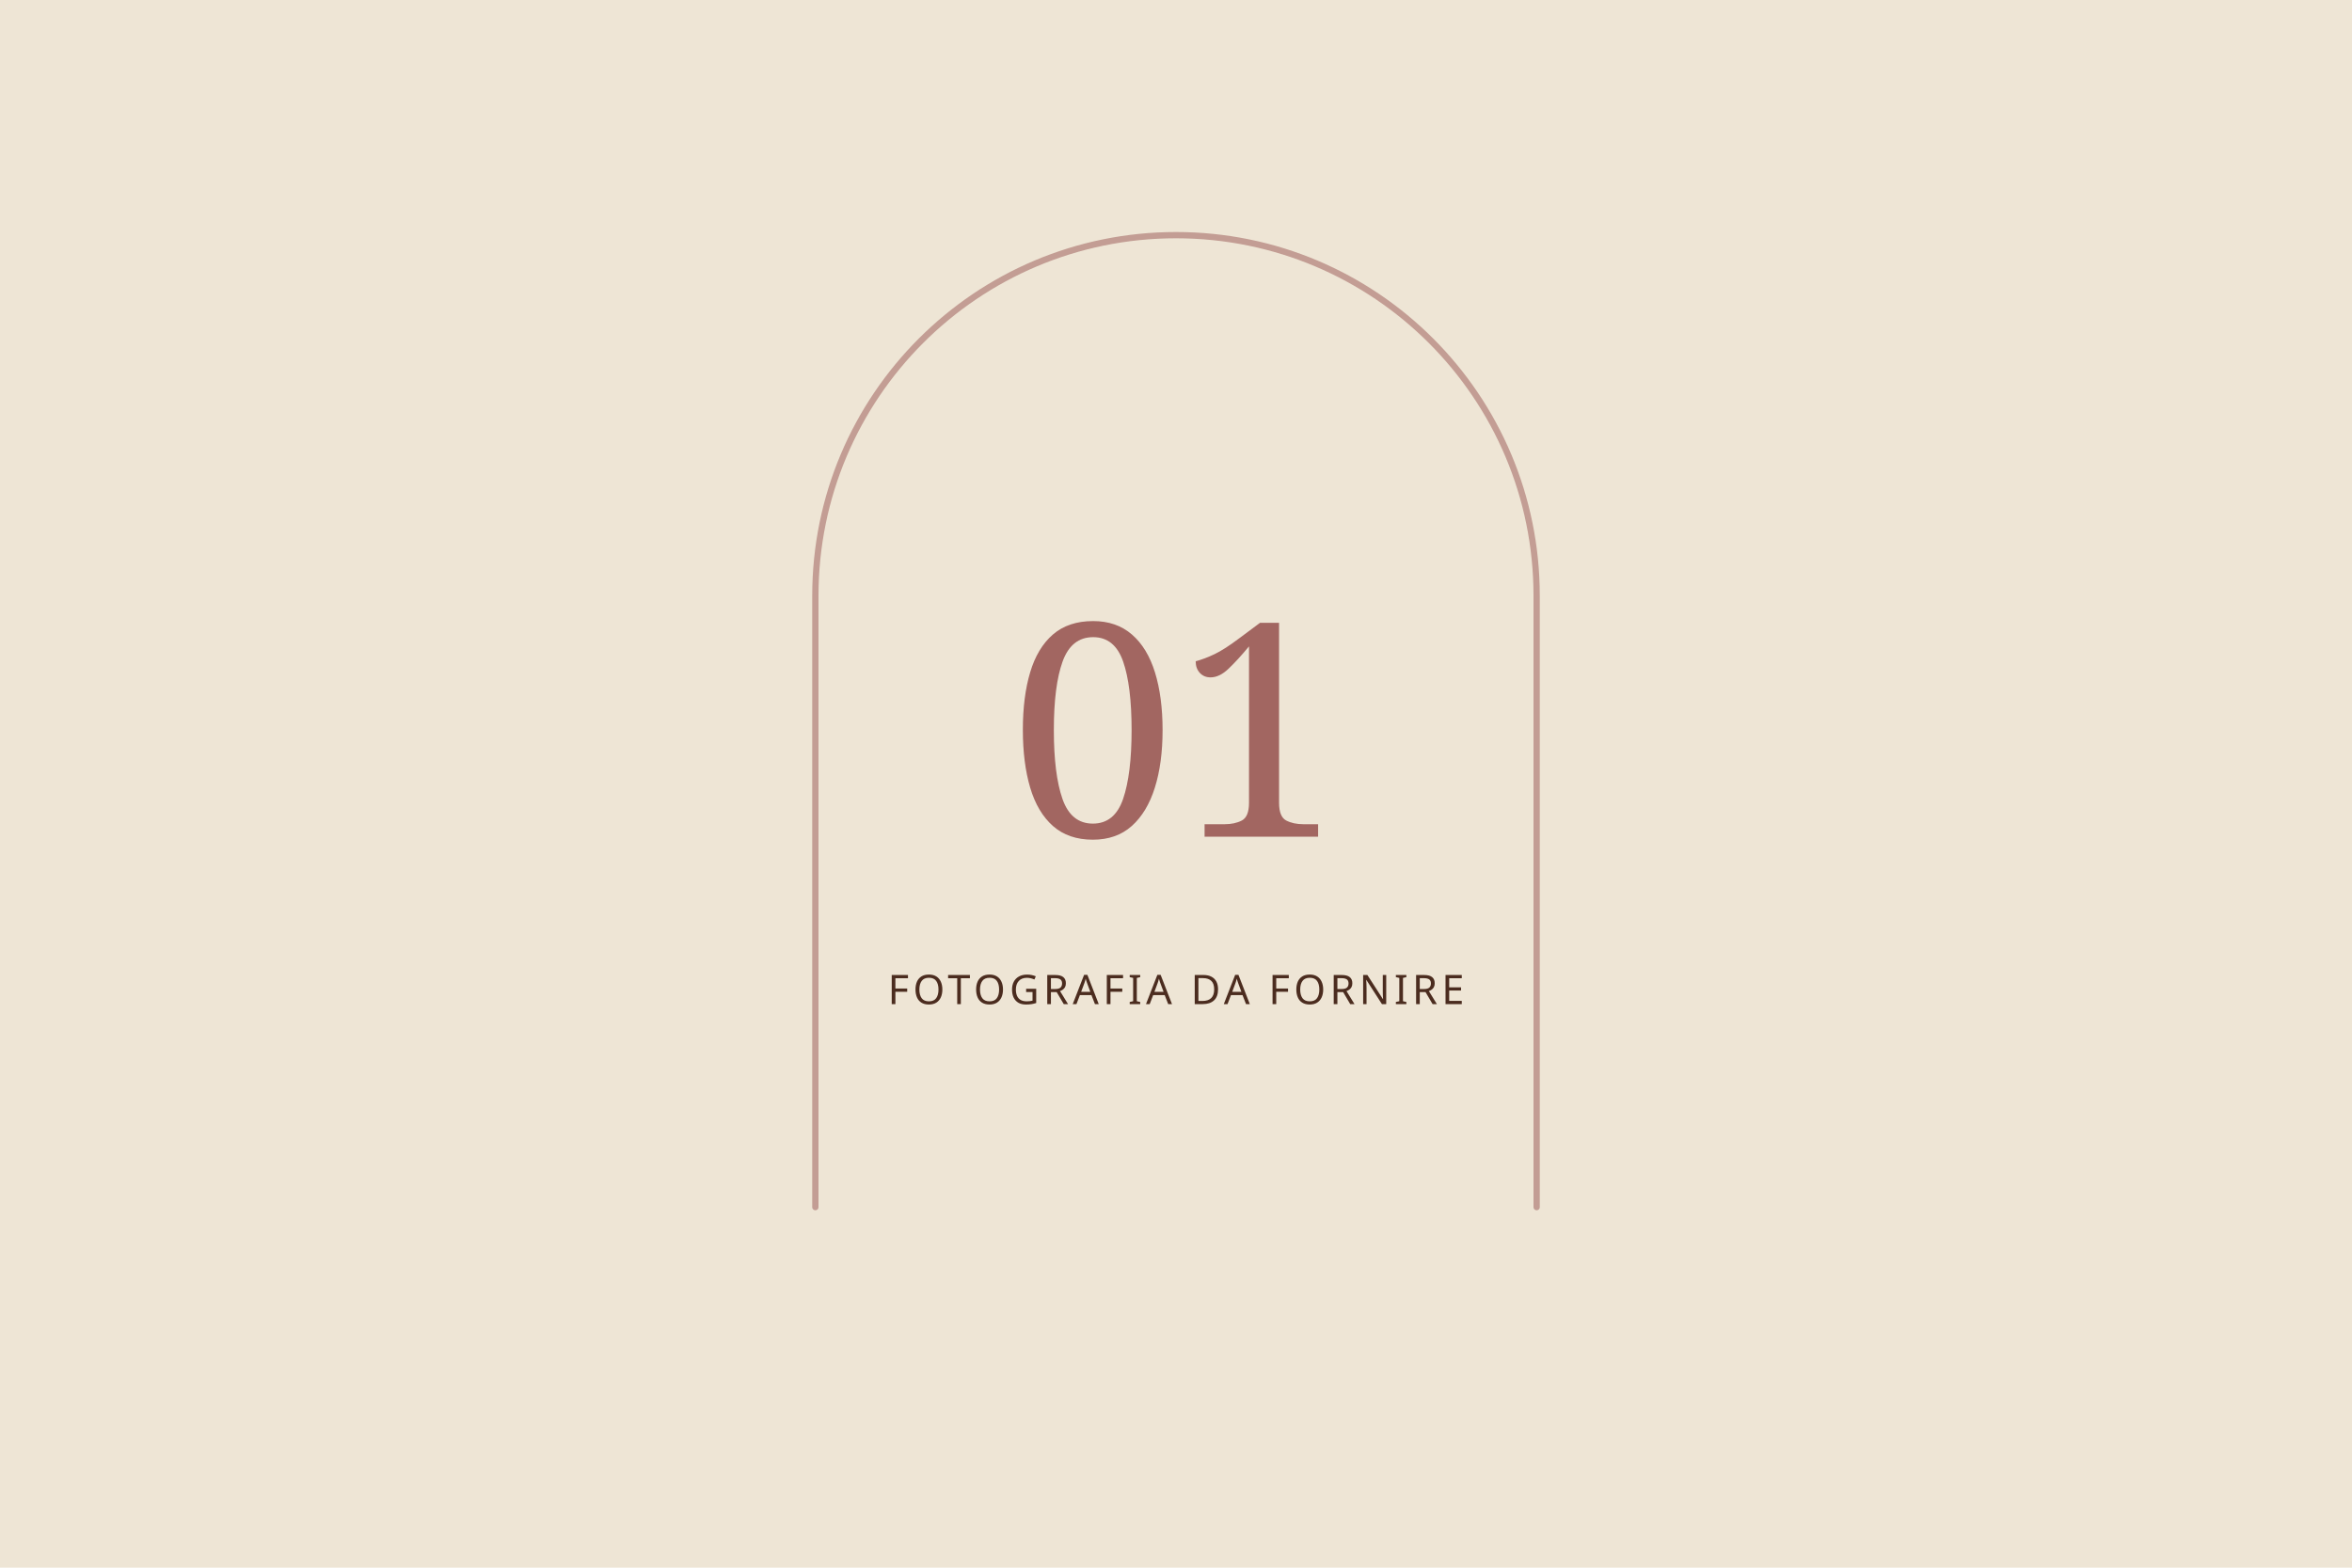
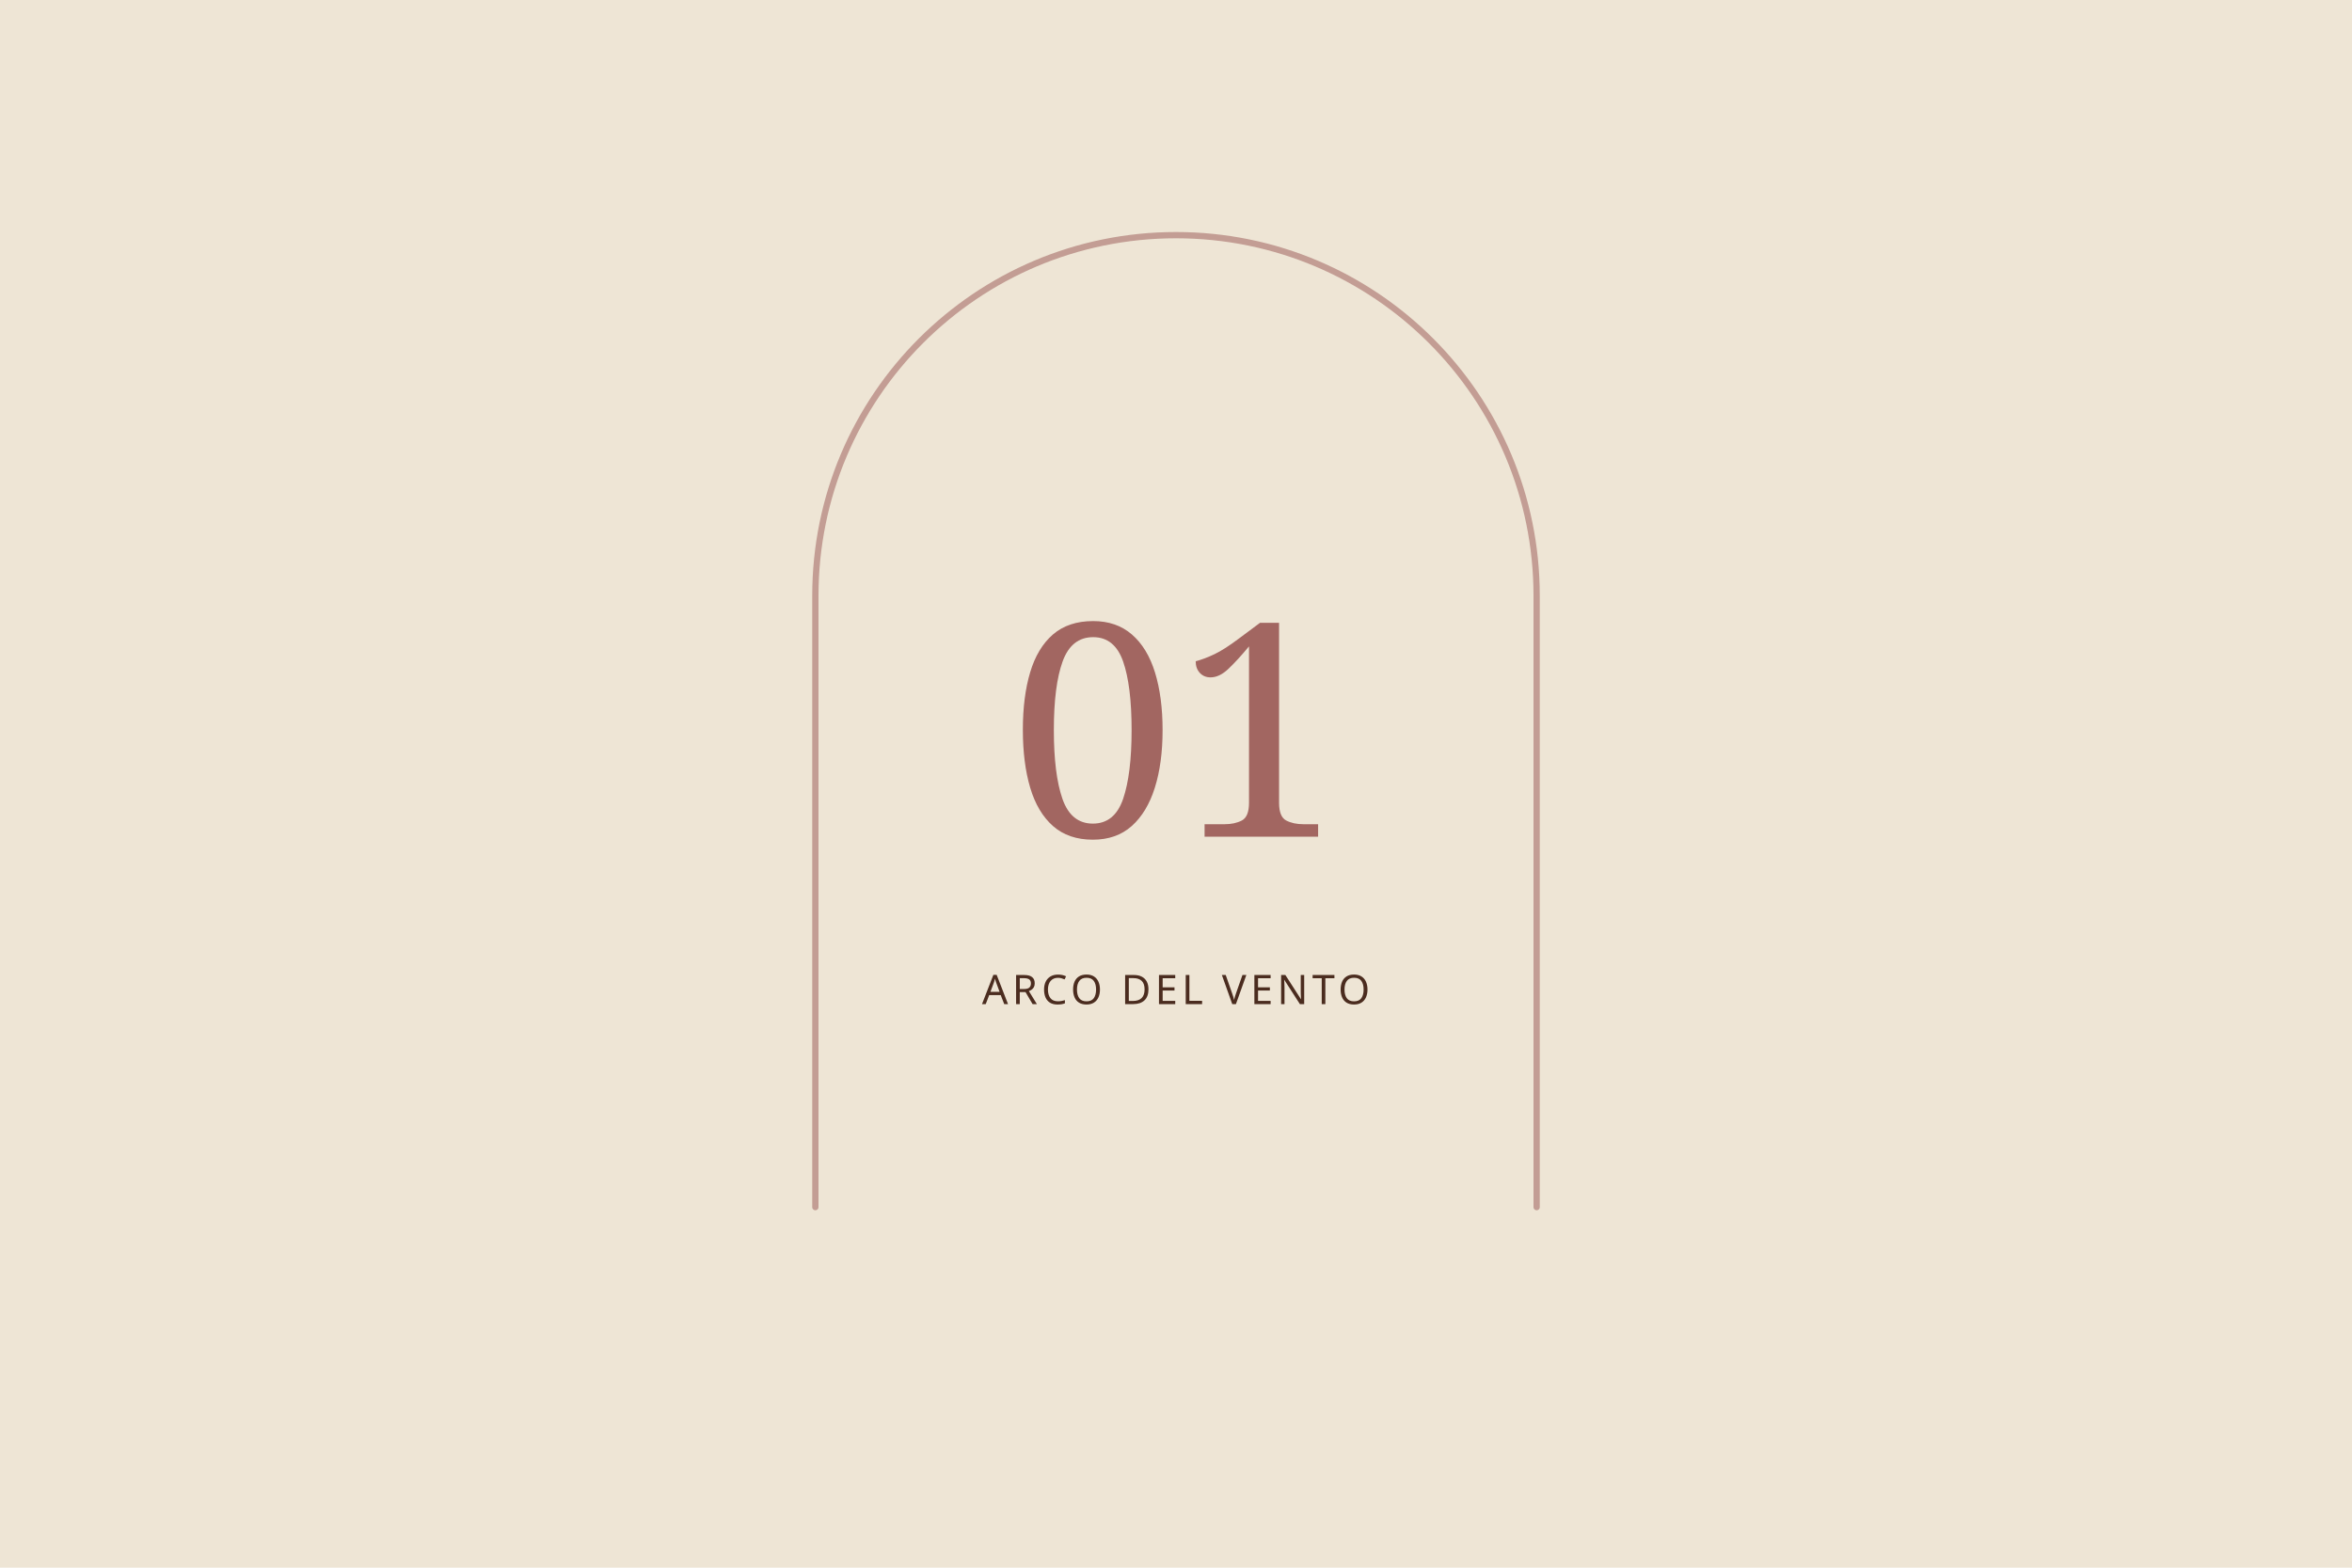
<svg xmlns="http://www.w3.org/2000/svg" viewBox="0 0 900 600" width="900" height="600" role="img">
  <rect width="900" height="600" fill="#eee5d5" />
  <path d="M 312.0 462.0 L 312.0 228.0 A 138.0 138.0 0 0 1 588.0 228.0 L 588.0 462.0" fill="none" stroke="#813131" stroke-width="2.4" stroke-linecap="round" opacity="0.4" />
  <text x="450" y="276" fill="#813131" opacity="0.7" font-family="Prata, 'Playfair Display', Georgia, serif" font-size="114" text-anchor="middle" dominant-baseline="central">01</text>
-   <text x="450" y="384.3" fill="#4b2c1f" font-family="Sora, 'Segoe UI', system-ui, sans-serif" font-size="15.6" font-weight="500" letter-spacing="1.56" text-anchor="middle">FOTOGRAFIA DA FORNIRE</text>
+   <text x="450" y="384.3" fill="#4b2c1f" font-family="Sora, 'Segoe UI', system-ui, sans-serif" font-size="15.6" font-weight="500" letter-spacing="1.56" text-anchor="middle">ARCO DEL VENTO</text>
</svg>
